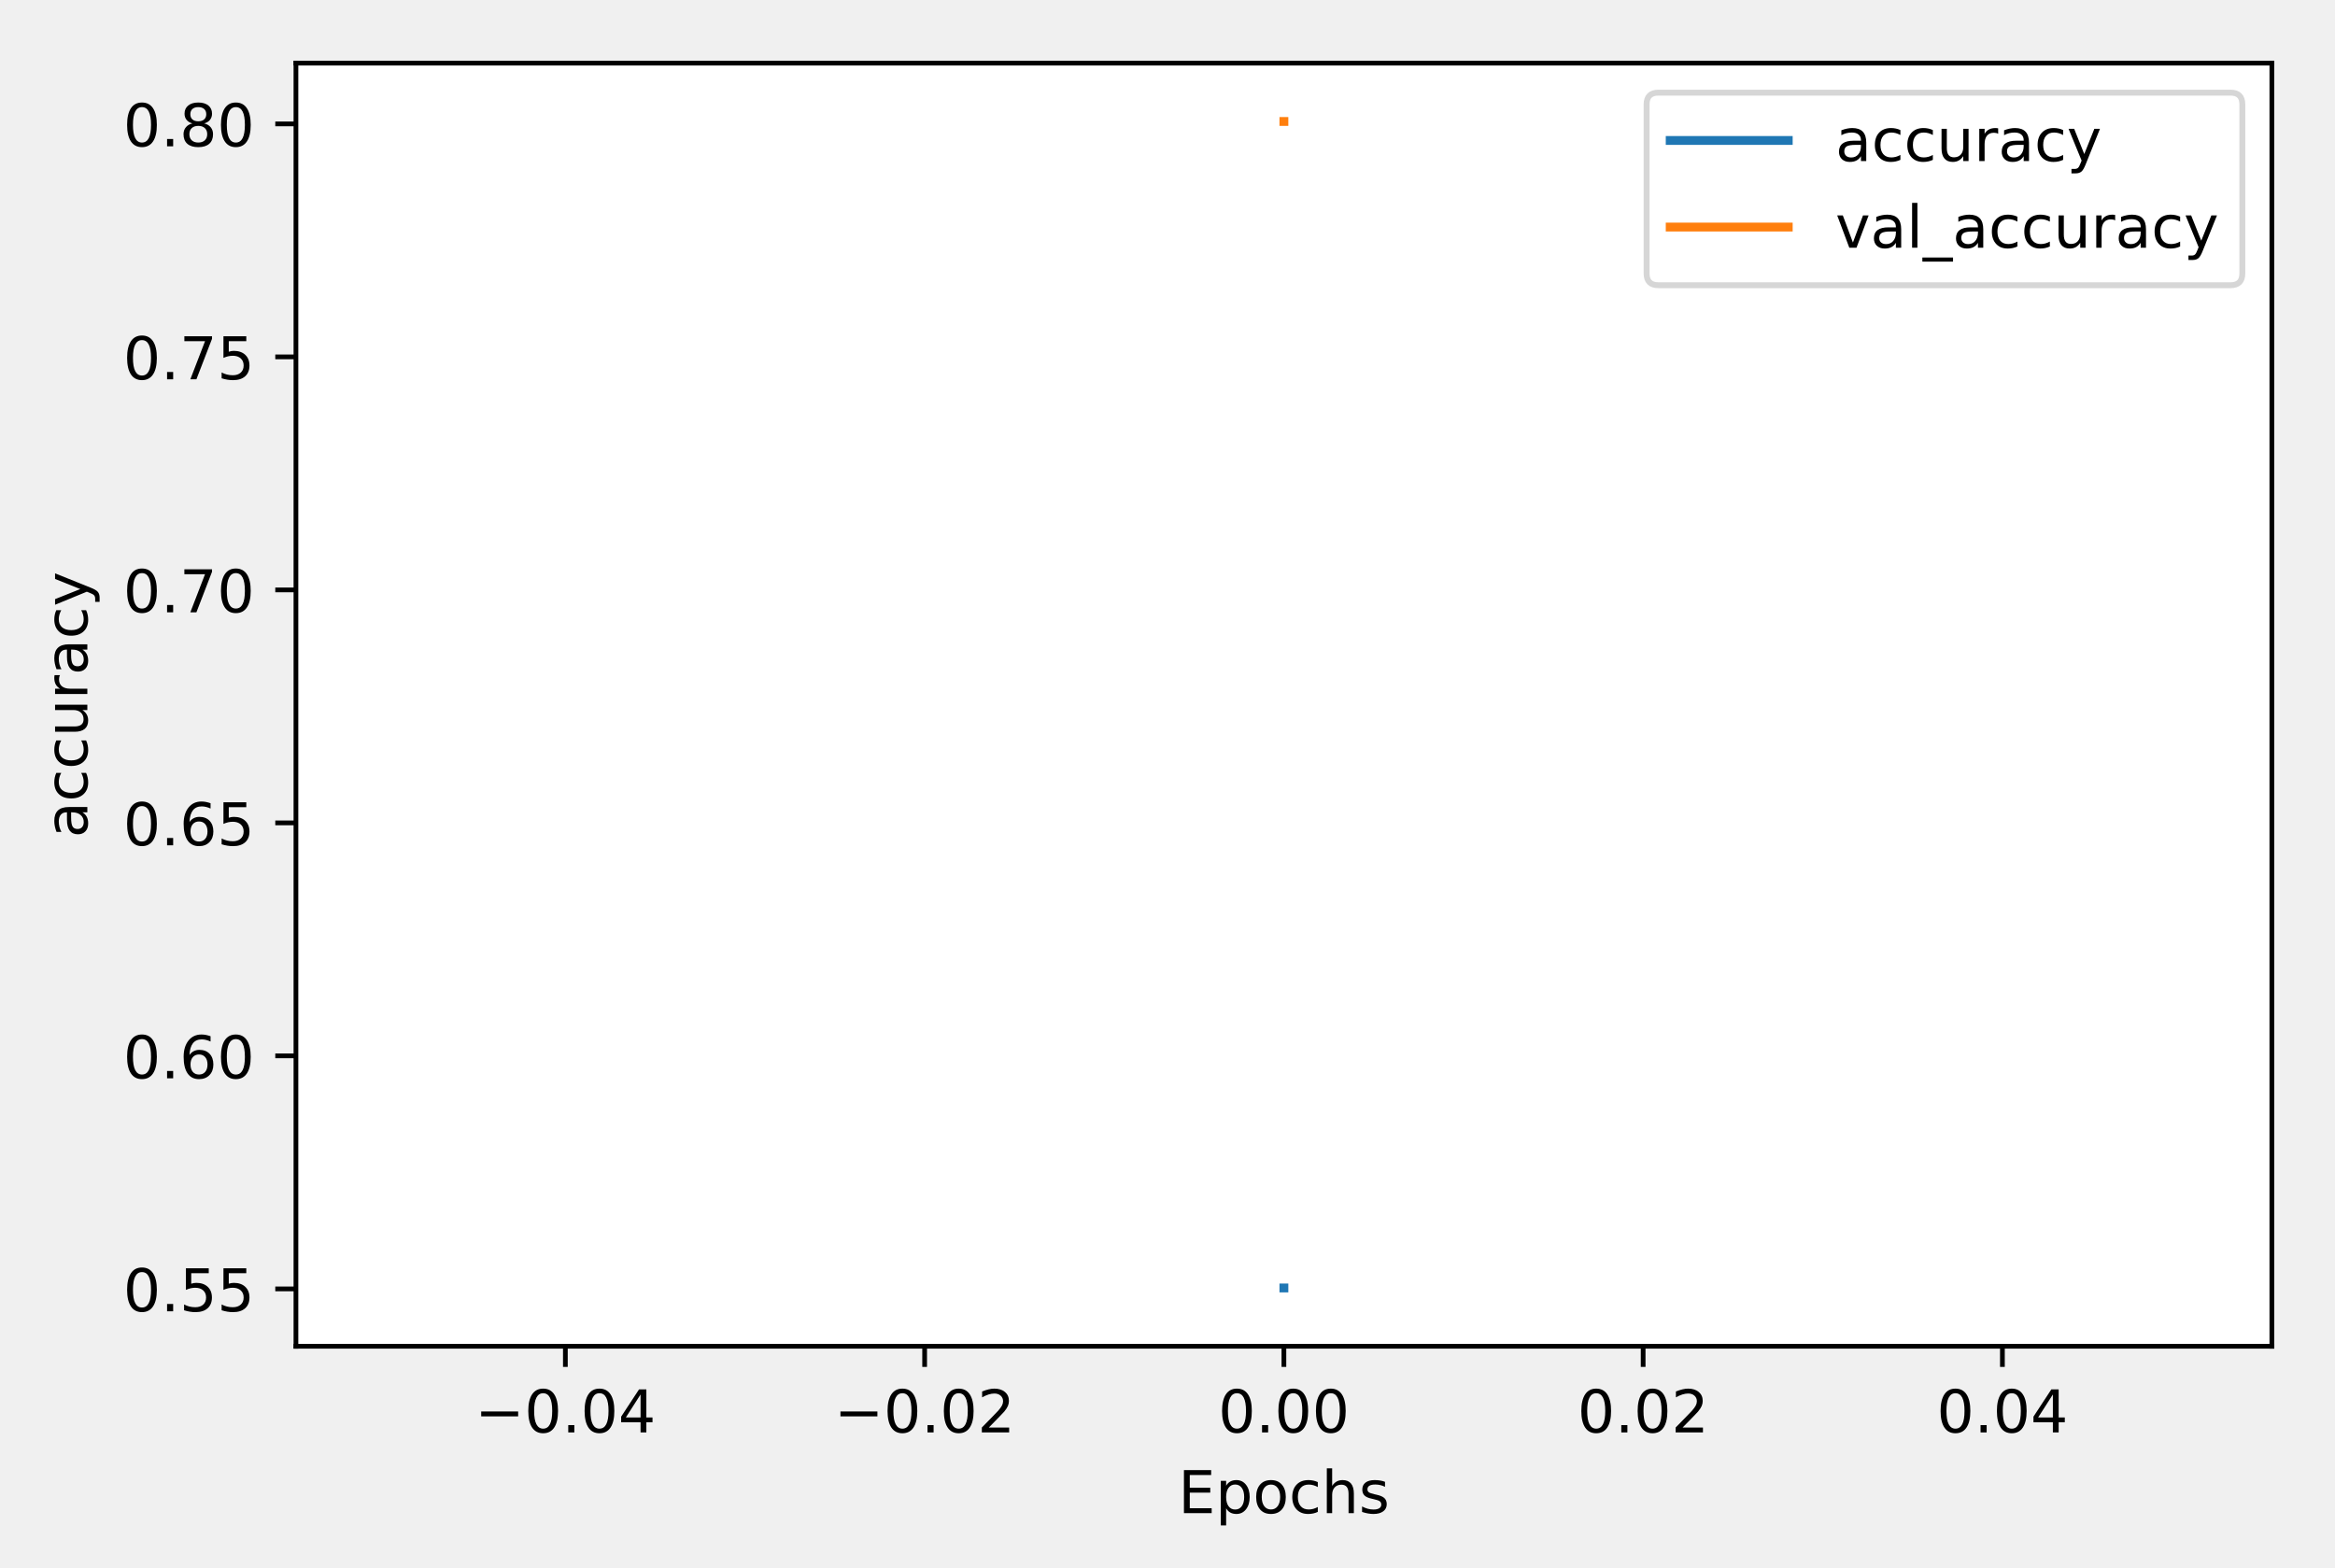
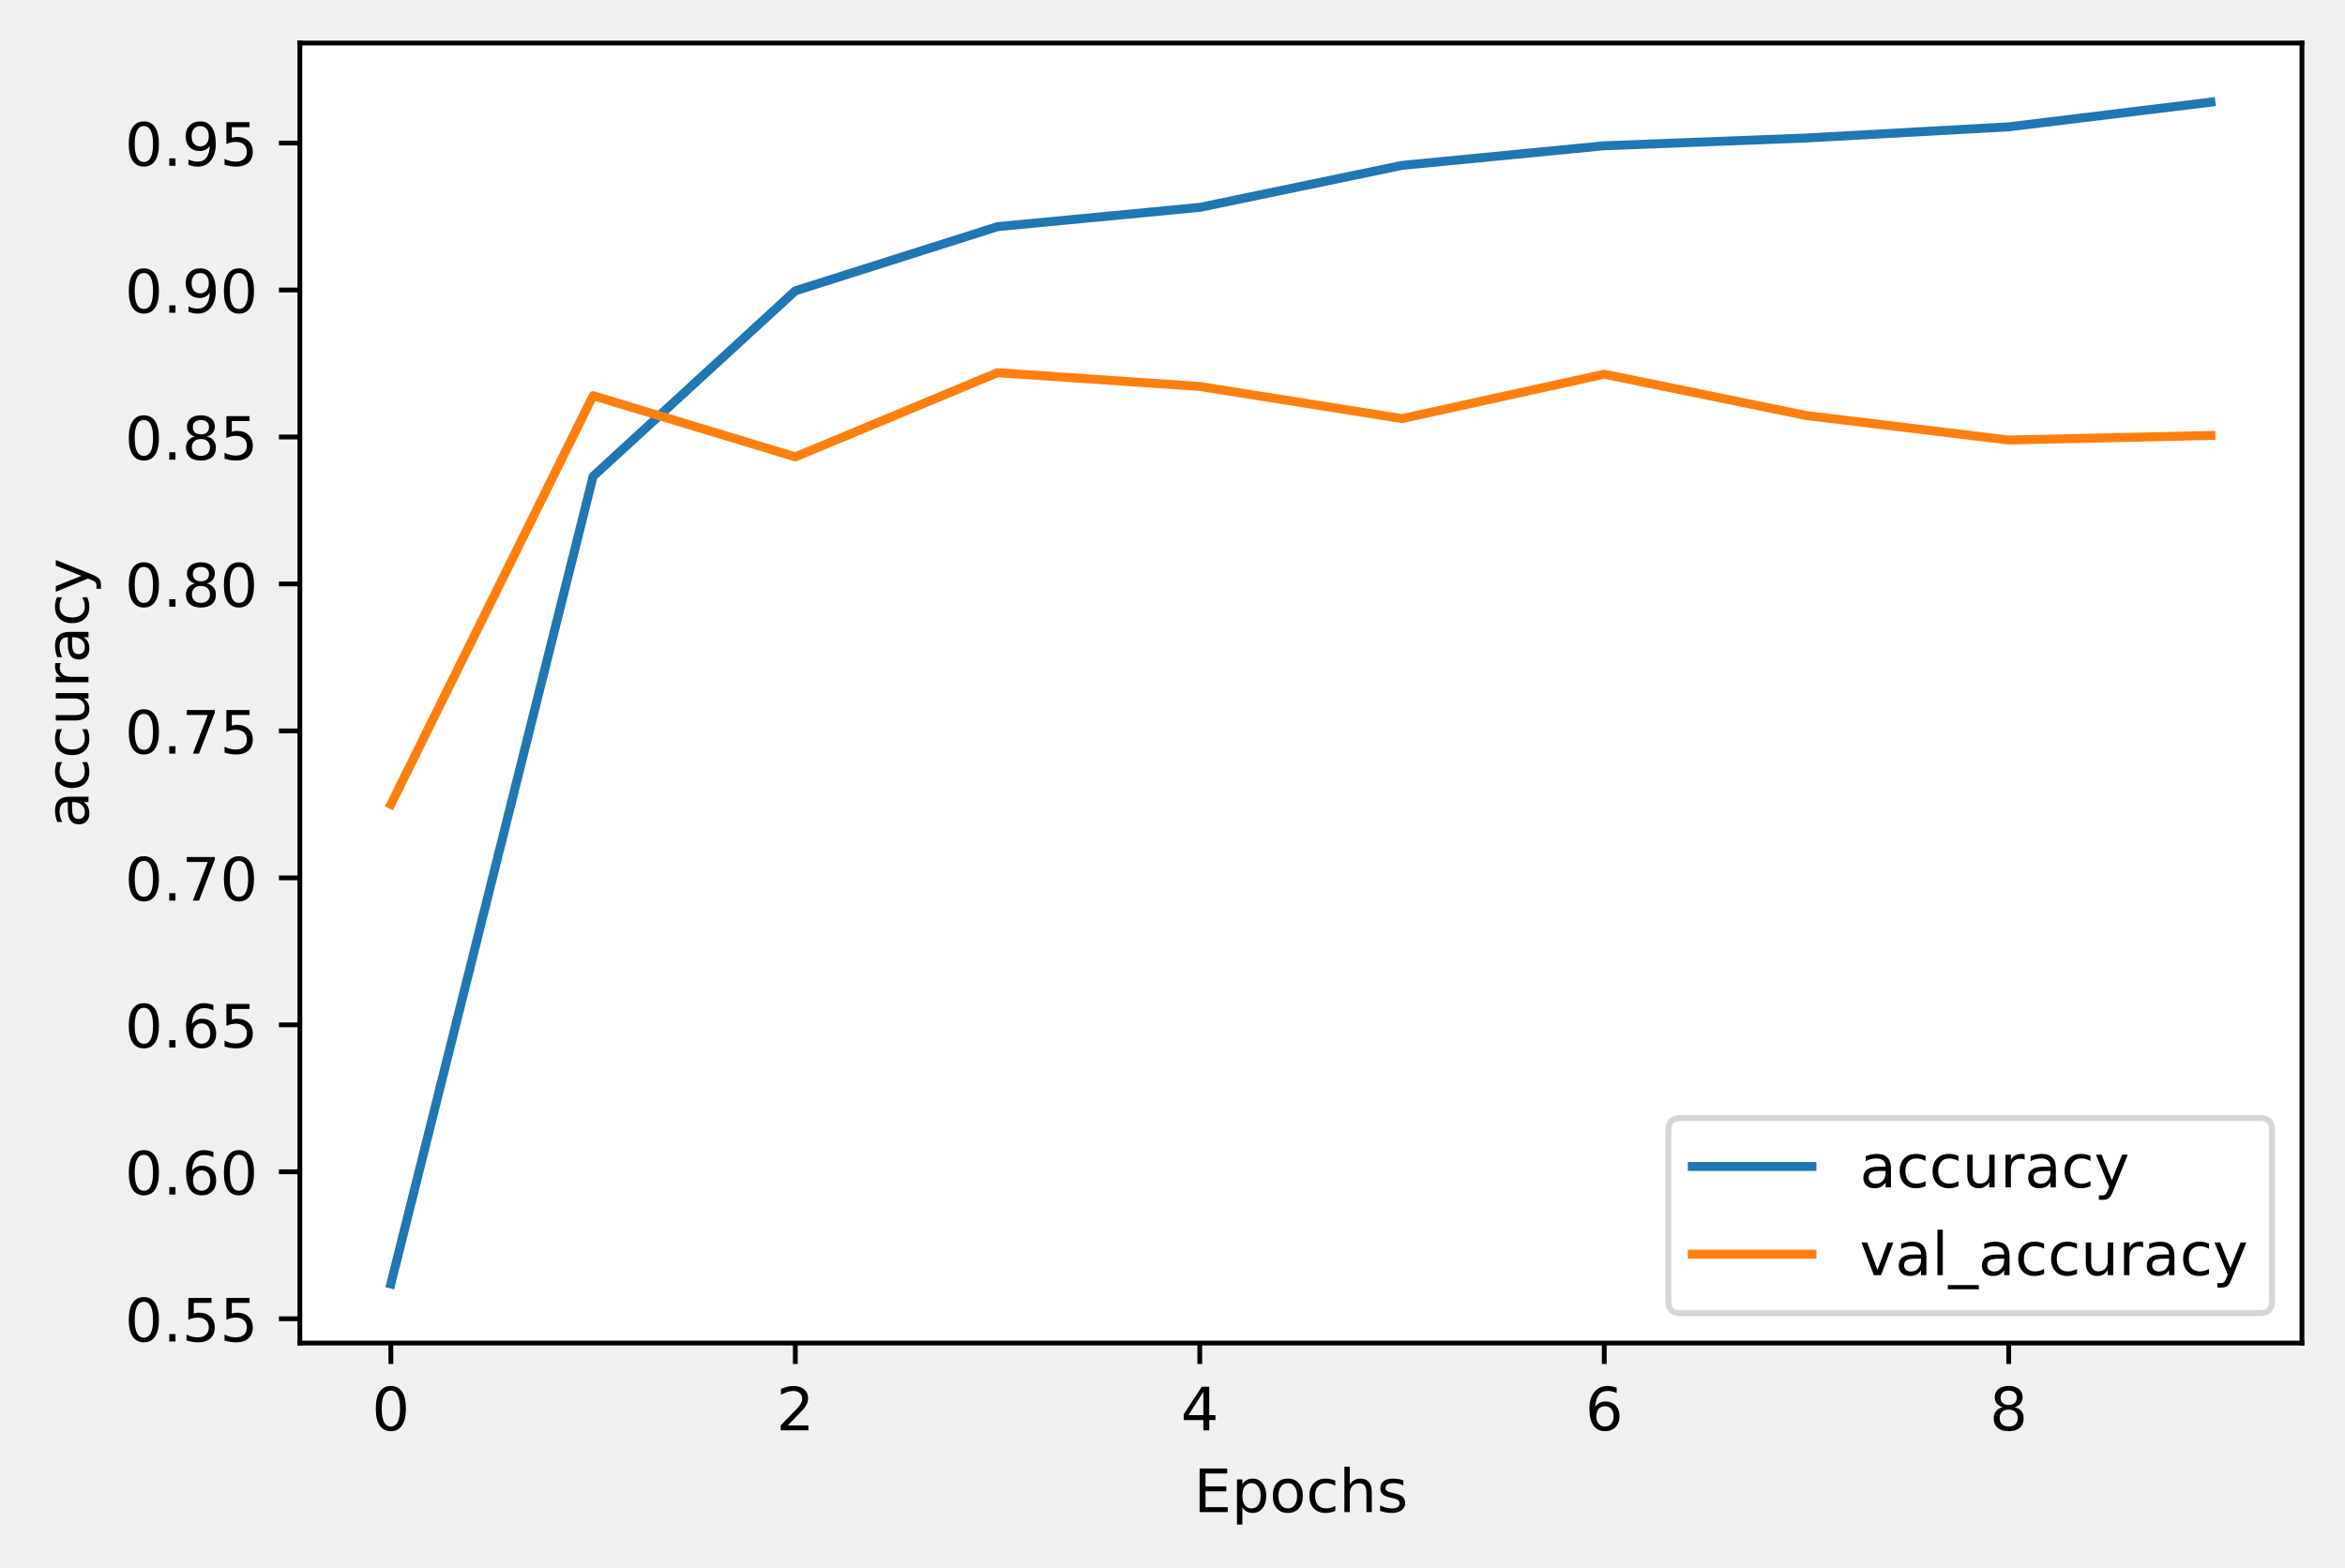
- <svg xmlns="http://www.w3.org/2000/svg" xmlns:xlink="http://www.w3.org/1999/xlink" height="265.696pt" version="1.1" viewBox="0 0 395.644 265.696" width="395.644pt">
+ <svg xmlns="http://www.w3.org/2000/svg" xmlns:xlink="http://www.w3.org/1999/xlink" height="262.196pt" version="1.1" viewBox="0 0 392.144 262.196" width="392.144pt">
  <defs>
-     <style type="text/css">
- *{stroke-linecap:butt;stroke-linejoin:round;}
-   </style>
+     <style type="text/css">*{stroke-linecap:butt;stroke-linejoin:round;}</style>
  </defs>
  <g id="figure_1">
    <g id="patch_1">
-       <path d="M 0 265.696  L 395.644 265.696  L 395.644 0  L 0 0  z " style="fill:none;" />
+       <path d="M 0 262.196  L 392.144 262.196  L 392.144 0  L 0 0  z " style="fill:none;" />
    </g>
    <g id="axes_1">
      <g id="patch_2">
-         <path d="M 50.144 228.14  L 384.944 228.14  L 384.944 10.7  L 50.144 10.7  z " style="fill:#ffffff;" />
+         <path d="M 50.144 224.64  L 384.944 224.64  L 384.944 7.2  L 50.144 7.2  z " style="fill:#ffffff;" />
      </g>
      <g id="matplotlib.axis_1">
        <g id="xtick_1">
          <g id="line2d_1">
            <defs>
-               <path d="M 0 0  L 0 3.5  " id="me61d71f4fa" style="stroke:#000000;stroke-width:0.8;" />
-             </defs>
-             <g>
-               <use style="stroke:#000000;stroke-width:0.8;" x="95.798" xlink:href="#me61d71f4fa" y="228.14" />
+               <path d="M 0 0  L 0 3.5  " id="m734ae17e17" style="stroke:#000000;stroke-width:0.8;" />
+             </defs>
+             <g>
+               <use style="stroke:#000000;stroke-width:0.8;" x="65.362" xlink:href="#m734ae17e17" y="224.64" />
            </g>
          </g>
          <g id="text_1">
-             <defs>
-               <path d="M 10.594 35.5  L 73.188 35.5  L 73.188 27.203  L 10.594 27.203  z " id="DejaVuSans-8722" />
-               <path d="M 31.781 66.406  Q 24.172 66.406 20.328 58.906  Q 16.5 51.422 16.5 36.375  Q 16.5 21.391 20.328 13.891  Q 24.172 6.391 31.781 6.391  Q 39.453 6.391 43.281 13.891  Q 47.125 21.391 47.125 36.375  Q 47.125 51.422 43.281 58.906  Q 39.453 66.406 31.781 66.406  z M 31.781 74.219  Q 44.047 74.219 50.516 64.516  Q 56.984 54.828 56.984 36.375  Q 56.984 17.969 50.516 8.266  Q 44.047 -1.422 31.781 -1.422  Q 19.531 -1.422 13.062 8.266  Q 6.594 17.969 6.594 36.375  Q 6.594 54.828 13.062 64.516  Q 19.531 74.219 31.781 74.219  z " id="DejaVuSans-48" />
-               <path d="M 10.688 12.406  L 21 12.406  L 21 0  L 10.688 0  z " id="DejaVuSans-46" />
-               <path d="M 37.797 64.312  L 12.891 25.391  L 37.797 25.391  z M 35.203 72.906  L 47.609 72.906  L 47.609 25.391  L 58.016 25.391  L 58.016 17.188  L 47.609 17.188  L 47.609 0  L 37.797 0  L 37.797 17.188  L 4.891 17.188  L 4.891 26.703  z " id="DejaVuSans-52" />
-             </defs>
-             <g transform="translate(80.47564 242.7384)scale(0.1 -0.1)">
-               <use xlink:href="#DejaVuSans-8722" />
-               <use x="83.789" xlink:href="#DejaVuSans-48" />
-               <use x="147.412" xlink:href="#DejaVuSans-46" />
-               <use x="179.199" xlink:href="#DejaVuSans-48" />
-               <use x="242.822" xlink:href="#DejaVuSans-52" />
+             <g transform="translate(62.18068 239.2384)scale(0.1 -0.1)">
+               <defs>
+                 <path d="M 31.781 66.406  Q 24.172 66.406 20.328 58.906  Q 16.5 51.422 16.5 36.375  Q 16.5 21.391 20.328 13.891  Q 24.172 6.391 31.781 6.391  Q 39.453 6.391 43.281 13.891  Q 47.125 21.391 47.125 36.375  Q 47.125 51.422 43.281 58.906  Q 39.453 66.406 31.781 66.406  z M 31.781 74.219  Q 44.047 74.219 50.516 64.516  Q 56.984 54.828 56.984 36.375  Q 56.984 17.969 50.516 8.266  Q 44.047 -1.422 31.781 -1.422  Q 19.531 -1.422 13.062 8.266  Q 6.594 17.969 6.594 36.375  Q 6.594 54.828 13.062 64.516  Q 19.531 74.219 31.781 74.219  z " id="DejaVuSans-48" />
+               </defs>
+               <use xlink:href="#DejaVuSans-48" />
            </g>
          </g>
        </g>
        <g id="xtick_2">
          <g id="line2d_2">
            <g>
-               <use style="stroke:#000000;stroke-width:0.8;" x="156.671" xlink:href="#me61d71f4fa" y="228.14" />
+               <use style="stroke:#000000;stroke-width:0.8;" x="132.998" xlink:href="#m734ae17e17" y="224.64" />
            </g>
          </g>
          <g id="text_2">
-             <defs>
-               <path d="M 19.188 8.297  L 53.609 8.297  L 53.609 0  L 7.328 0  L 7.328 8.297  Q 12.938 14.109 22.625 23.891  Q 32.328 33.688 34.812 36.531  Q 39.547 41.844 41.422 45.531  Q 43.312 49.219 43.312 52.781  Q 43.312 58.594 39.234 62.25  Q 35.156 65.922 28.609 65.922  Q 23.969 65.922 18.812 64.312  Q 13.672 62.703 7.812 59.422  L 7.812 69.391  Q 13.766 71.781 18.938 73  Q 24.125 74.219 28.422 74.219  Q 39.75 74.219 46.484 68.547  Q 53.219 62.891 53.219 53.422  Q 53.219 48.922 51.531 44.891  Q 49.859 40.875 45.406 35.406  Q 44.188 33.984 37.641 27.219  Q 31.109 20.453 19.188 8.297  z " id="DejaVuSans-50" />
-             </defs>
-             <g transform="translate(141.3484 242.7384)scale(0.1 -0.1)">
-               <use xlink:href="#DejaVuSans-8722" />
-               <use x="83.789" xlink:href="#DejaVuSans-48" />
-               <use x="147.412" xlink:href="#DejaVuSans-46" />
-               <use x="179.199" xlink:href="#DejaVuSans-48" />
-               <use x="242.822" xlink:href="#DejaVuSans-50" />
+             <g transform="translate(129.817 239.2384)scale(0.1 -0.1)">
+               <defs>
+                 <path d="M 19.188 8.297  L 53.609 8.297  L 53.609 0  L 7.328 0  L 7.328 8.297  Q 12.938 14.109 22.625 23.891  Q 32.328 33.688 34.812 36.531  Q 39.547 41.844 41.422 45.531  Q 43.312 49.219 43.312 52.781  Q 43.312 58.594 39.234 62.25  Q 35.156 65.922 28.609 65.922  Q 23.969 65.922 18.812 64.312  Q 13.672 62.703 7.812 59.422  L 7.812 69.391  Q 13.766 71.781 18.938 73  Q 24.125 74.219 28.422 74.219  Q 39.75 74.219 46.484 68.547  Q 53.219 62.891 53.219 53.422  Q 53.219 48.922 51.531 44.891  Q 49.859 40.875 45.406 35.406  Q 44.188 33.984 37.641 27.219  Q 31.109 20.453 19.188 8.297  z " id="DejaVuSans-50" />
+               </defs>
+               <use xlink:href="#DejaVuSans-50" />
            </g>
          </g>
        </g>
        <g id="xtick_3">
          <g id="line2d_3">
            <g>
-               <use style="stroke:#000000;stroke-width:0.8;" x="217.544" xlink:href="#me61d71f4fa" y="228.14" />
+               <use style="stroke:#000000;stroke-width:0.8;" x="200.635" xlink:href="#m734ae17e17" y="224.64" />
            </g>
          </g>
          <g id="text_3">
-             <g transform="translate(206.4109 242.7384)scale(0.1 -0.1)">
-               <use xlink:href="#DejaVuSans-48" />
-               <use x="63.623" xlink:href="#DejaVuSans-46" />
-               <use x="95.41" xlink:href="#DejaVuSans-48" />
-               <use x="159.033" xlink:href="#DejaVuSans-48" />
+             <g transform="translate(197.4534 239.2384)scale(0.1 -0.1)">
+               <defs>
+                 <path d="M 37.797 64.312  L 12.891 25.391  L 37.797 25.391  z M 35.203 72.906  L 47.609 72.906  L 47.609 25.391  L 58.016 25.391  L 58.016 17.188  L 47.609 17.188  L 47.609 0  L 37.797 0  L 37.797 17.188  L 4.891 17.188  L 4.891 26.703  z " id="DejaVuSans-52" />
+               </defs>
+               <use xlink:href="#DejaVuSans-52" />
            </g>
          </g>
        </g>
        <g id="xtick_4">
          <g id="line2d_4">
            <g>
-               <use style="stroke:#000000;stroke-width:0.8;" x="278.416" xlink:href="#me61d71f4fa" y="228.14" />
+               <use style="stroke:#000000;stroke-width:0.8;" x="268.271" xlink:href="#m734ae17e17" y="224.64" />
            </g>
          </g>
          <g id="text_4">
-             <g transform="translate(267.2837 242.7384)scale(0.1 -0.1)">
-               <use xlink:href="#DejaVuSans-48" />
-               <use x="63.623" xlink:href="#DejaVuSans-46" />
-               <use x="95.41" xlink:href="#DejaVuSans-48" />
-               <use x="159.033" xlink:href="#DejaVuSans-50" />
+             <g transform="translate(265.0898 239.2384)scale(0.1 -0.1)">
+               <defs>
+                 <path d="M 33.016 40.375  Q 26.375 40.375 22.484 35.828  Q 18.609 31.297 18.609 23.391  Q 18.609 15.531 22.484 10.953  Q 26.375 6.391 33.016 6.391  Q 39.656 6.391 43.531 10.953  Q 47.406 15.531 47.406 23.391  Q 47.406 31.297 43.531 35.828  Q 39.656 40.375 33.016 40.375  z M 52.594 71.297  L 52.594 62.312  Q 48.875 64.062 45.094 64.984  Q 41.312 65.922 37.594 65.922  Q 27.828 65.922 22.672 59.328  Q 17.531 52.734 16.797 39.406  Q 19.672 43.656 24.016 45.922  Q 28.375 48.188 33.594 48.188  Q 44.578 48.188 50.953 41.516  Q 57.328 34.859 57.328 23.391  Q 57.328 12.156 50.688 5.359  Q 44.047 -1.422 33.016 -1.422  Q 20.359 -1.422 13.672 8.266  Q 6.984 17.969 6.984 36.375  Q 6.984 53.656 15.188 63.938  Q 23.391 74.219 37.203 74.219  Q 40.922 74.219 44.703 73.484  Q 48.484 72.75 52.594 71.297  z " id="DejaVuSans-54" />
+               </defs>
+               <use xlink:href="#DejaVuSans-54" />
            </g>
          </g>
        </g>
        <g id="xtick_5">
          <g id="line2d_5">
            <g>
-               <use style="stroke:#000000;stroke-width:0.8;" x="339.289" xlink:href="#me61d71f4fa" y="228.14" />
+               <use style="stroke:#000000;stroke-width:0.8;" x="335.907" xlink:href="#m734ae17e17" y="224.64" />
            </g>
          </g>
          <g id="text_5">
-             <g transform="translate(328.1564 242.7384)scale(0.1 -0.1)">
-               <use xlink:href="#DejaVuSans-48" />
-               <use x="63.623" xlink:href="#DejaVuSans-46" />
-               <use x="95.41" xlink:href="#DejaVuSans-48" />
-               <use x="159.033" xlink:href="#DejaVuSans-52" />
+             <g transform="translate(332.7261 239.2384)scale(0.1 -0.1)">
+               <defs>
+                 <path d="M 31.781 34.625  Q 24.75 34.625 20.719 30.859  Q 16.703 27.094 16.703 20.516  Q 16.703 13.922 20.719 10.156  Q 24.75 6.391 31.781 6.391  Q 38.812 6.391 42.859 10.172  Q 46.922 13.969 46.922 20.516  Q 46.922 27.094 42.891 30.859  Q 38.875 34.625 31.781 34.625  z M 21.922 38.812  Q 15.578 40.375 12.031 44.719  Q 8.5 49.078 8.5 55.328  Q 8.5 64.062 14.719 69.141  Q 20.953 74.219 31.781 74.219  Q 42.672 74.219 48.875 69.141  Q 55.078 64.062 55.078 55.328  Q 55.078 49.078 51.531 44.719  Q 48 40.375 41.703 38.812  Q 48.828 37.156 52.797 32.312  Q 56.781 27.484 56.781 20.516  Q 56.781 9.906 50.312 4.234  Q 43.844 -1.422 31.781 -1.422  Q 19.734 -1.422 13.25 4.234  Q 6.781 9.906 6.781 20.516  Q 6.781 27.484 10.781 32.312  Q 14.797 37.156 21.922 38.812  z M 18.312 54.391  Q 18.312 48.734 21.844 45.562  Q 25.391 42.391 31.781 42.391  Q 38.141 42.391 41.719 45.562  Q 45.312 48.734 45.312 54.391  Q 45.312 60.062 41.719 63.234  Q 38.141 66.406 31.781 66.406  Q 25.391 66.406 21.844 63.234  Q 18.312 60.062 18.312 54.391  z " id="DejaVuSans-56" />
+               </defs>
+               <use xlink:href="#DejaVuSans-56" />
            </g>
          </g>
        </g>
        <g id="text_6">
-           <defs>
-             <path d="M 9.812 72.906  L 55.906 72.906  L 55.906 64.594  L 19.672 64.594  L 19.672 43.016  L 54.391 43.016  L 54.391 34.719  L 19.672 34.719  L 19.672 8.297  L 56.781 8.297  L 56.781 0  L 9.812 0  z " id="DejaVuSans-69" />
-             <path d="M 18.109 8.203  L 18.109 -20.797  L 9.078 -20.797  L 9.078 54.688  L 18.109 54.688  L 18.109 46.391  Q 20.953 51.266 25.266 53.625  Q 29.594 56 35.594 56  Q 45.562 56 51.781 48.094  Q 58.016 40.188 58.016 27.297  Q 58.016 14.406 51.781 6.484  Q 45.562 -1.422 35.594 -1.422  Q 29.594 -1.422 25.266 0.953  Q 20.953 3.328 18.109 8.203  z M 48.688 27.297  Q 48.688 37.203 44.609 42.844  Q 40.531 48.484 33.406 48.484  Q 26.266 48.484 22.188 42.844  Q 18.109 37.203 18.109 27.297  Q 18.109 17.391 22.188 11.75  Q 26.266 6.109 33.406 6.109  Q 40.531 6.109 44.609 11.75  Q 48.688 17.391 48.688 27.297  z " id="DejaVuSans-112" />
-             <path d="M 30.609 48.391  Q 23.391 48.391 19.188 42.75  Q 14.984 37.109 14.984 27.297  Q 14.984 17.484 19.156 11.844  Q 23.344 6.203 30.609 6.203  Q 37.797 6.203 41.984 11.859  Q 46.188 17.531 46.188 27.297  Q 46.188 37.016 41.984 42.703  Q 37.797 48.391 30.609 48.391  z M 30.609 56  Q 42.328 56 49.016 48.375  Q 55.719 40.766 55.719 27.297  Q 55.719 13.875 49.016 6.219  Q 42.328 -1.422 30.609 -1.422  Q 18.844 -1.422 12.172 6.219  Q 5.516 13.875 5.516 27.297  Q 5.516 40.766 12.172 48.375  Q 18.844 56 30.609 56  z " id="DejaVuSans-111" />
-             <path d="M 48.781 52.594  L 48.781 44.188  Q 44.969 46.297 41.141 47.344  Q 37.312 48.391 33.406 48.391  Q 24.656 48.391 19.812 42.844  Q 14.984 37.312 14.984 27.297  Q 14.984 17.281 19.812 11.734  Q 24.656 6.203 33.406 6.203  Q 37.312 6.203 41.141 7.25  Q 44.969 8.297 48.781 10.406  L 48.781 2.094  Q 45.016 0.344 40.984 -0.531  Q 36.969 -1.422 32.422 -1.422  Q 20.062 -1.422 12.781 6.344  Q 5.516 14.109 5.516 27.297  Q 5.516 40.672 12.859 48.328  Q 20.219 56 33.016 56  Q 37.156 56 41.109 55.141  Q 45.062 54.297 48.781 52.594  z " id="DejaVuSans-99" />
-             <path d="M 54.891 33.016  L 54.891 0  L 45.906 0  L 45.906 32.719  Q 45.906 40.484 42.875 44.328  Q 39.844 48.188 33.797 48.188  Q 26.516 48.188 22.312 43.547  Q 18.109 38.922 18.109 30.906  L 18.109 0  L 9.078 0  L 9.078 75.984  L 18.109 75.984  L 18.109 46.188  Q 21.344 51.125 25.703 53.562  Q 30.078 56 35.797 56  Q 45.219 56 50.047 50.172  Q 54.891 44.344 54.891 33.016  z " id="DejaVuSans-104" />
-             <path d="M 44.281 53.078  L 44.281 44.578  Q 40.484 46.531 36.375 47.5  Q 32.281 48.484 27.875 48.484  Q 21.188 48.484 17.844 46.438  Q 14.5 44.391 14.5 40.281  Q 14.5 37.156 16.891 35.375  Q 19.281 33.594 26.516 31.984  L 29.594 31.297  Q 39.156 29.25 43.188 25.516  Q 47.219 21.781 47.219 15.094  Q 47.219 7.469 41.188 3.016  Q 35.156 -1.422 24.609 -1.422  Q 20.219 -1.422 15.453 -0.562  Q 10.688 0.297 5.422 2  L 5.422 11.281  Q 10.406 8.688 15.234 7.391  Q 20.062 6.109 24.812 6.109  Q 31.156 6.109 34.562 8.281  Q 37.984 10.453 37.984 14.406  Q 37.984 18.062 35.516 20.016  Q 33.062 21.969 24.703 23.781  L 21.578 24.516  Q 13.234 26.266 9.516 29.906  Q 5.812 33.547 5.812 39.891  Q 5.812 47.609 11.281 51.797  Q 16.75 56 26.812 56  Q 31.781 56 36.172 55.266  Q 40.578 54.547 44.281 53.078  z " id="DejaVuSans-115" />
-           </defs>
-           <g transform="translate(199.6281 256.4166)scale(0.1 -0.1)">
+           <g transform="translate(199.6281 252.9166)scale(0.1 -0.1)">
+             <defs>
+               <path d="M 9.812 72.906  L 55.906 72.906  L 55.906 64.594  L 19.672 64.594  L 19.672 43.016  L 54.391 43.016  L 54.391 34.719  L 19.672 34.719  L 19.672 8.297  L 56.781 8.297  L 56.781 0  L 9.812 0  z " id="DejaVuSans-69" />
+               <path d="M 18.109 8.203  L 18.109 -20.797  L 9.078 -20.797  L 9.078 54.688  L 18.109 54.688  L 18.109 46.391  Q 20.953 51.266 25.266 53.625  Q 29.594 56 35.594 56  Q 45.562 56 51.781 48.094  Q 58.016 40.188 58.016 27.297  Q 58.016 14.406 51.781 6.484  Q 45.562 -1.422 35.594 -1.422  Q 29.594 -1.422 25.266 0.953  Q 20.953 3.328 18.109 8.203  z M 48.688 27.297  Q 48.688 37.203 44.609 42.844  Q 40.531 48.484 33.406 48.484  Q 26.266 48.484 22.188 42.844  Q 18.109 37.203 18.109 27.297  Q 18.109 17.391 22.188 11.75  Q 26.266 6.109 33.406 6.109  Q 40.531 6.109 44.609 11.75  Q 48.688 17.391 48.688 27.297  z " id="DejaVuSans-112" />
+               <path d="M 30.609 48.391  Q 23.391 48.391 19.188 42.75  Q 14.984 37.109 14.984 27.297  Q 14.984 17.484 19.156 11.844  Q 23.344 6.203 30.609 6.203  Q 37.797 6.203 41.984 11.859  Q 46.188 17.531 46.188 27.297  Q 46.188 37.016 41.984 42.703  Q 37.797 48.391 30.609 48.391  z M 30.609 56  Q 42.328 56 49.016 48.375  Q 55.719 40.766 55.719 27.297  Q 55.719 13.875 49.016 6.219  Q 42.328 -1.422 30.609 -1.422  Q 18.844 -1.422 12.172 6.219  Q 5.516 13.875 5.516 27.297  Q 5.516 40.766 12.172 48.375  Q 18.844 56 30.609 56  z " id="DejaVuSans-111" />
+               <path d="M 48.781 52.594  L 48.781 44.188  Q 44.969 46.297 41.141 47.344  Q 37.312 48.391 33.406 48.391  Q 24.656 48.391 19.812 42.844  Q 14.984 37.312 14.984 27.297  Q 14.984 17.281 19.812 11.734  Q 24.656 6.203 33.406 6.203  Q 37.312 6.203 41.141 7.25  Q 44.969 8.297 48.781 10.406  L 48.781 2.094  Q 45.016 0.344 40.984 -0.531  Q 36.969 -1.422 32.422 -1.422  Q 20.062 -1.422 12.781 6.344  Q 5.516 14.109 5.516 27.297  Q 5.516 40.672 12.859 48.328  Q 20.219 56 33.016 56  Q 37.156 56 41.109 55.141  Q 45.062 54.297 48.781 52.594  z " id="DejaVuSans-99" />
+               <path d="M 54.891 33.016  L 54.891 0  L 45.906 0  L 45.906 32.719  Q 45.906 40.484 42.875 44.328  Q 39.844 48.188 33.797 48.188  Q 26.516 48.188 22.312 43.547  Q 18.109 38.922 18.109 30.906  L 18.109 0  L 9.078 0  L 9.078 75.984  L 18.109 75.984  L 18.109 46.188  Q 21.344 51.125 25.703 53.562  Q 30.078 56 35.797 56  Q 45.219 56 50.047 50.172  Q 54.891 44.344 54.891 33.016  z " id="DejaVuSans-104" />
+               <path d="M 44.281 53.078  L 44.281 44.578  Q 40.484 46.531 36.375 47.5  Q 32.281 48.484 27.875 48.484  Q 21.188 48.484 17.844 46.438  Q 14.5 44.391 14.5 40.281  Q 14.5 37.156 16.891 35.375  Q 19.281 33.594 26.516 31.984  L 29.594 31.297  Q 39.156 29.25 43.188 25.516  Q 47.219 21.781 47.219 15.094  Q 47.219 7.469 41.188 3.016  Q 35.156 -1.422 24.609 -1.422  Q 20.219 -1.422 15.453 -0.562  Q 10.688 0.297 5.422 2  L 5.422 11.281  Q 10.406 8.688 15.234 7.391  Q 20.062 6.109 24.812 6.109  Q 31.156 6.109 34.562 8.281  Q 37.984 10.453 37.984 14.406  Q 37.984 18.062 35.516 20.016  Q 33.062 21.969 24.703 23.781  L 21.578 24.516  Q 13.234 26.266 9.516 29.906  Q 5.812 33.547 5.812 39.891  Q 5.812 47.609 11.281 51.797  Q 16.75 56 26.812 56  Q 31.781 56 36.172 55.266  Q 40.578 54.547 44.281 53.078  z " id="DejaVuSans-115" />
+             </defs>
            <use xlink:href="#DejaVuSans-69" />
            <use x="63.184" xlink:href="#DejaVuSans-112" />
            <use x="126.66" xlink:href="#DejaVuSans-111" />
            <use x="187.842" xlink:href="#DejaVuSans-99" />
            <use x="242.822" xlink:href="#DejaVuSans-104" />
            <use x="306.201" xlink:href="#DejaVuSans-115" />
          </g>
        </g>
      </g>
      <g id="matplotlib.axis_2">
        <g id="ytick_1">
          <g id="line2d_6">
            <defs>
-               <path d="M 0 0  L -3.5 0  " id="m70cdc3ce8a" style="stroke:#000000;stroke-width:0.8;" />
-             </defs>
-             <g>
-               <use style="stroke:#000000;stroke-width:0.8;" x="50.144" xlink:href="#m70cdc3ce8a" y="218.414" />
+               <path d="M 0 0  L -3.5 0  " id="mc60c840256" style="stroke:#000000;stroke-width:0.8;" />
+             </defs>
+             <g>
+               <use style="stroke:#000000;stroke-width:0.8;" x="50.144" xlink:href="#mc60c840256" y="220.577" />
            </g>
          </g>
          <g id="text_7">
-             <defs>
-               <path d="M 10.797 72.906  L 49.516 72.906  L 49.516 64.594  L 19.828 64.594  L 19.828 46.734  Q 21.969 47.469 24.109 47.828  Q 26.266 48.188 28.422 48.188  Q 40.625 48.188 47.75 41.5  Q 54.891 34.812 54.891 23.391  Q 54.891 11.625 47.562 5.094  Q 40.234 -1.422 26.906 -1.422  Q 22.312 -1.422 17.547 -0.641  Q 12.797 0.141 7.719 1.703  L 7.719 11.625  Q 12.109 9.234 16.797 8.062  Q 21.484 6.891 26.703 6.891  Q 35.156 6.891 40.078 11.328  Q 45.016 15.766 45.016 23.391  Q 45.016 31 40.078 35.438  Q 35.156 39.891 26.703 39.891  Q 22.75 39.891 18.812 39.016  Q 14.891 38.141 10.797 36.281  z " id="DejaVuSans-53" />
-             </defs>
-             <g transform="translate(20.87813 222.2135)scale(0.1 -0.1)">
+             <g transform="translate(20.87813 224.3764)scale(0.1 -0.1)">
+               <defs>
+                 <path d="M 10.688 12.406  L 21 12.406  L 21 0  L 10.688 0  z " id="DejaVuSans-46" />
+                 <path d="M 10.797 72.906  L 49.516 72.906  L 49.516 64.594  L 19.828 64.594  L 19.828 46.734  Q 21.969 47.469 24.109 47.828  Q 26.266 48.188 28.422 48.188  Q 40.625 48.188 47.75 41.5  Q 54.891 34.812 54.891 23.391  Q 54.891 11.625 47.562 5.094  Q 40.234 -1.422 26.906 -1.422  Q 22.312 -1.422 17.547 -0.641  Q 12.797 0.141 7.719 1.703  L 7.719 11.625  Q 12.109 9.234 16.797 8.062  Q 21.484 6.891 26.703 6.891  Q 35.156 6.891 40.078 11.328  Q 45.016 15.766 45.016 23.391  Q 45.016 31 40.078 35.438  Q 35.156 39.891 26.703 39.891  Q 22.75 39.891 18.812 39.016  Q 14.891 38.141 10.797 36.281  z " id="DejaVuSans-53" />
+               </defs>
              <use xlink:href="#DejaVuSans-48" />
              <use x="63.623" xlink:href="#DejaVuSans-46" />
              <use x="95.41" xlink:href="#DejaVuSans-53" />
              <use x="159.033" xlink:href="#DejaVuSans-53" />
            </g>
          </g>
        </g>
        <g id="ytick_2">
          <g id="line2d_7">
            <g>
-               <use style="stroke:#000000;stroke-width:0.8;" x="50.144" xlink:href="#m70cdc3ce8a" y="178.93" />
+               <use style="stroke:#000000;stroke-width:0.8;" x="50.144" xlink:href="#mc60c840256" y="195.996" />
            </g>
          </g>
          <g id="text_8">
-             <defs>
-               <path d="M 33.016 40.375  Q 26.375 40.375 22.484 35.828  Q 18.609 31.297 18.609 23.391  Q 18.609 15.531 22.484 10.953  Q 26.375 6.391 33.016 6.391  Q 39.656 6.391 43.531 10.953  Q 47.406 15.531 47.406 23.391  Q 47.406 31.297 43.531 35.828  Q 39.656 40.375 33.016 40.375  z M 52.594 71.297  L 52.594 62.312  Q 48.875 64.062 45.094 64.984  Q 41.312 65.922 37.594 65.922  Q 27.828 65.922 22.672 59.328  Q 17.531 52.734 16.797 39.406  Q 19.672 43.656 24.016 45.922  Q 28.375 48.188 33.594 48.188  Q 44.578 48.188 50.953 41.516  Q 57.328 34.859 57.328 23.391  Q 57.328 12.156 50.688 5.359  Q 44.047 -1.422 33.016 -1.422  Q 20.359 -1.422 13.672 8.266  Q 6.984 17.969 6.984 36.375  Q 6.984 53.656 15.188 63.938  Q 23.391 74.219 37.203 74.219  Q 40.922 74.219 44.703 73.484  Q 48.484 72.75 52.594 71.297  z " id="DejaVuSans-54" />
-             </defs>
-             <g transform="translate(20.87813 182.7296)scale(0.1 -0.1)">
+             <g transform="translate(20.87813 199.7952)scale(0.1 -0.1)">
              <use xlink:href="#DejaVuSans-48" />
              <use x="63.623" xlink:href="#DejaVuSans-46" />
              <use x="95.41" xlink:href="#DejaVuSans-54" />
              <use x="159.033" xlink:href="#DejaVuSans-48" />
            </g>
          </g>
        </g>
        <g id="ytick_3">
          <g id="line2d_8">
            <g>
-               <use style="stroke:#000000;stroke-width:0.8;" x="50.144" xlink:href="#m70cdc3ce8a" y="139.447" />
+               <use style="stroke:#000000;stroke-width:0.8;" x="50.144" xlink:href="#mc60c840256" y="171.415" />
            </g>
          </g>
          <g id="text_9">
-             <g transform="translate(20.87813 143.2458)scale(0.1 -0.1)">
+             <g transform="translate(20.87813 175.2139)scale(0.1 -0.1)">
              <use xlink:href="#DejaVuSans-48" />
              <use x="63.623" xlink:href="#DejaVuSans-46" />
              <use x="95.41" xlink:href="#DejaVuSans-54" />
              <use x="159.033" xlink:href="#DejaVuSans-53" />
            </g>
          </g>
        </g>
        <g id="ytick_4">
          <g id="line2d_9">
            <g>
-               <use style="stroke:#000000;stroke-width:0.8;" x="50.144" xlink:href="#m70cdc3ce8a" y="99.963" />
+               <use style="stroke:#000000;stroke-width:0.8;" x="50.144" xlink:href="#mc60c840256" y="146.833" />
            </g>
          </g>
          <g id="text_10">
-             <defs>
-               <path d="M 8.203 72.906  L 55.078 72.906  L 55.078 68.703  L 28.609 0  L 18.312 0  L 43.219 64.594  L 8.203 64.594  z " id="DejaVuSans-55" />
-             </defs>
-             <g transform="translate(20.87813 103.7619)scale(0.1 -0.1)">
+             <g transform="translate(20.87813 150.6326)scale(0.1 -0.1)">
+               <defs>
+                 <path d="M 8.203 72.906  L 55.078 72.906  L 55.078 68.703  L 28.609 0  L 18.312 0  L 43.219 64.594  L 8.203 64.594  z " id="DejaVuSans-55" />
+               </defs>
              <use xlink:href="#DejaVuSans-48" />
              <use x="63.623" xlink:href="#DejaVuSans-46" />
              <use x="95.41" xlink:href="#DejaVuSans-55" />
              <use x="159.033" xlink:href="#DejaVuSans-48" />
            </g>
          </g>
        </g>
        <g id="ytick_5">
          <g id="line2d_10">
            <g>
-               <use style="stroke:#000000;stroke-width:0.8;" x="50.144" xlink:href="#m70cdc3ce8a" y="60.479" />
+               <use style="stroke:#000000;stroke-width:0.8;" x="50.144" xlink:href="#mc60c840256" y="122.252" />
            </g>
          </g>
          <g id="text_11">
-             <g transform="translate(20.87813 64.27802)scale(0.1 -0.1)">
+             <g transform="translate(20.87813 126.0514)scale(0.1 -0.1)">
              <use xlink:href="#DejaVuSans-48" />
              <use x="63.623" xlink:href="#DejaVuSans-46" />
              <use x="95.41" xlink:href="#DejaVuSans-55" />
              <use x="159.033" xlink:href="#DejaVuSans-53" />
            </g>
          </g>
        </g>
        <g id="ytick_6">
          <g id="line2d_11">
            <g>
-               <use style="stroke:#000000;stroke-width:0.8;" x="50.144" xlink:href="#m70cdc3ce8a" y="20.995" />
+               <use style="stroke:#000000;stroke-width:0.8;" x="50.144" xlink:href="#mc60c840256" y="97.671" />
            </g>
          </g>
          <g id="text_12">
-             <defs>
-               <path d="M 31.781 34.625  Q 24.75 34.625 20.719 30.859  Q 16.703 27.094 16.703 20.516  Q 16.703 13.922 20.719 10.156  Q 24.75 6.391 31.781 6.391  Q 38.812 6.391 42.859 10.172  Q 46.922 13.969 46.922 20.516  Q 46.922 27.094 42.891 30.859  Q 38.875 34.625 31.781 34.625  z M 21.922 38.812  Q 15.578 40.375 12.031 44.719  Q 8.5 49.078 8.5 55.328  Q 8.5 64.062 14.719 69.141  Q 20.953 74.219 31.781 74.219  Q 42.672 74.219 48.875 69.141  Q 55.078 64.062 55.078 55.328  Q 55.078 49.078 51.531 44.719  Q 48 40.375 41.703 38.812  Q 48.828 37.156 52.797 32.312  Q 56.781 27.484 56.781 20.516  Q 56.781 9.906 50.312 4.234  Q 43.844 -1.422 31.781 -1.422  Q 19.734 -1.422 13.25 4.234  Q 6.781 9.906 6.781 20.516  Q 6.781 27.484 10.781 32.312  Q 14.797 37.156 21.922 38.812  z M 18.312 54.391  Q 18.312 48.734 21.844 45.562  Q 25.391 42.391 31.781 42.391  Q 38.141 42.391 41.719 45.562  Q 45.312 48.734 45.312 54.391  Q 45.312 60.062 41.719 63.234  Q 38.141 66.406 31.781 66.406  Q 25.391 66.406 21.844 63.234  Q 18.312 60.062 18.312 54.391  z " id="DejaVuSans-56" />
-             </defs>
-             <g transform="translate(20.87813 24.79415)scale(0.1 -0.1)">
+             <g transform="translate(20.87813 101.4701)scale(0.1 -0.1)">
              <use xlink:href="#DejaVuSans-48" />
              <use x="63.623" xlink:href="#DejaVuSans-46" />
              <use x="95.41" xlink:href="#DejaVuSans-56" />
              <use x="159.033" xlink:href="#DejaVuSans-48" />
            </g>
          </g>
        </g>
-         <g id="text_13">
-           <defs>
-             <path d="M 34.281 27.484  Q 23.391 27.484 19.188 25  Q 14.984 22.516 14.984 16.5  Q 14.984 11.719 18.141 8.906  Q 21.297 6.109 26.703 6.109  Q 34.188 6.109 38.703 11.406  Q 43.219 16.703 43.219 25.484  L 43.219 27.484  z M 52.203 31.203  L 52.203 0  L 43.219 0  L 43.219 8.297  Q 40.141 3.328 35.547 0.953  Q 30.953 -1.422 24.312 -1.422  Q 15.922 -1.422 10.953 3.297  Q 6 8.016 6 15.922  Q 6 25.141 12.172 29.828  Q 18.359 34.516 30.609 34.516  L 43.219 34.516  L 43.219 35.406  Q 43.219 41.609 39.141 45  Q 35.062 48.391 27.688 48.391  Q 23 48.391 18.547 47.266  Q 14.109 46.141 10.016 43.891  L 10.016 52.203  Q 14.938 54.109 19.578 55.047  Q 24.219 56 28.609 56  Q 40.484 56 46.344 49.844  Q 52.203 43.703 52.203 31.203  z " id="DejaVuSans-97" />
-             <path d="M 8.5 21.578  L 8.5 54.688  L 17.484 54.688  L 17.484 21.922  Q 17.484 14.156 20.5 10.266  Q 23.531 6.391 29.594 6.391  Q 36.859 6.391 41.078 11.031  Q 45.312 15.672 45.312 23.688  L 45.312 54.688  L 54.297 54.688  L 54.297 0  L 45.312 0  L 45.312 8.406  Q 42.047 3.422 37.719 1  Q 33.406 -1.422 27.688 -1.422  Q 18.266 -1.422 13.375 4.438  Q 8.5 10.297 8.5 21.578  z M 31.109 56  z " id="DejaVuSans-117" />
-             <path d="M 41.109 46.297  Q 39.594 47.172 37.812 47.578  Q 36.031 48 33.891 48  Q 26.266 48 22.188 43.047  Q 18.109 38.094 18.109 28.812  L 18.109 0  L 9.078 0  L 9.078 54.688  L 18.109 54.688  L 18.109 46.188  Q 20.953 51.172 25.484 53.578  Q 30.031 56 36.531 56  Q 37.453 56 38.578 55.875  Q 39.703 55.766 41.062 55.516  z " id="DejaVuSans-114" />
-             <path d="M 32.172 -5.078  Q 28.375 -14.844 24.75 -17.812  Q 21.141 -20.797 15.094 -20.797  L 7.906 -20.797  L 7.906 -13.281  L 13.188 -13.281  Q 16.891 -13.281 18.938 -11.516  Q 21 -9.766 23.484 -3.219  L 25.094 0.875  L 2.984 54.688  L 12.5 54.688  L 29.594 11.922  L 46.688 54.688  L 56.203 54.688  z " id="DejaVuSans-121" />
-           </defs>
-           <g transform="translate(14.79844 141.9794)rotate(-90)scale(0.1 -0.1)">
+         <g id="ytick_7">
+           <g id="line2d_12">
+             <g>
+               <use style="stroke:#000000;stroke-width:0.8;" x="50.144" xlink:href="#mc60c840256" y="73.09" />
+             </g>
+           </g>
+           <g id="text_13">
+             <g transform="translate(20.87813 76.88882)scale(0.1 -0.1)">
+               <use xlink:href="#DejaVuSans-48" />
+               <use x="63.623" xlink:href="#DejaVuSans-46" />
+               <use x="95.41" xlink:href="#DejaVuSans-56" />
+               <use x="159.033" xlink:href="#DejaVuSans-53" />
+             </g>
+           </g>
+         </g>
+         <g id="ytick_8">
+           <g id="line2d_13">
+             <g>
+               <use style="stroke:#000000;stroke-width:0.8;" x="50.144" xlink:href="#mc60c840256" y="48.508" />
+             </g>
+           </g>
+           <g id="text_14">
+             <g transform="translate(20.87813 52.30755)scale(0.1 -0.1)">
+               <defs>
+                 <path d="M 10.984 1.516  L 10.984 10.5  Q 14.703 8.734 18.5 7.812  Q 22.312 6.891 25.984 6.891  Q 35.75 6.891 40.891 13.453  Q 46.047 20.016 46.781 33.406  Q 43.953 29.203 39.594 26.953  Q 35.25 24.703 29.984 24.703  Q 19.047 24.703 12.672 31.312  Q 6.297 37.938 6.297 49.422  Q 6.297 60.641 12.938 67.422  Q 19.578 74.219 30.609 74.219  Q 43.266 74.219 49.922 64.516  Q 56.594 54.828 56.594 36.375  Q 56.594 19.141 48.406 8.859  Q 40.234 -1.422 26.422 -1.422  Q 22.703 -1.422 18.891 -0.688  Q 15.094 0.047 10.984 1.516  z M 30.609 32.422  Q 37.25 32.422 41.125 36.953  Q 45.016 41.5 45.016 49.422  Q 45.016 57.281 41.125 61.844  Q 37.25 66.406 30.609 66.406  Q 23.969 66.406 20.094 61.844  Q 16.219 57.281 16.219 49.422  Q 16.219 41.5 20.094 36.953  Q 23.969 32.422 30.609 32.422  z " id="DejaVuSans-57" />
+               </defs>
+               <use xlink:href="#DejaVuSans-48" />
+               <use x="63.623" xlink:href="#DejaVuSans-46" />
+               <use x="95.41" xlink:href="#DejaVuSans-57" />
+               <use x="159.033" xlink:href="#DejaVuSans-48" />
+             </g>
+           </g>
+         </g>
+         <g id="ytick_9">
+           <g id="line2d_14">
+             <g>
+               <use style="stroke:#000000;stroke-width:0.8;" x="50.144" xlink:href="#mc60c840256" y="23.927" />
+             </g>
+           </g>
+           <g id="text_15">
+             <g transform="translate(20.87813 27.72628)scale(0.1 -0.1)">
+               <use xlink:href="#DejaVuSans-48" />
+               <use x="63.623" xlink:href="#DejaVuSans-46" />
+               <use x="95.41" xlink:href="#DejaVuSans-57" />
+               <use x="159.033" xlink:href="#DejaVuSans-53" />
+             </g>
+           </g>
+         </g>
+         <g id="text_16">
+           <g transform="translate(14.79844 138.4794)rotate(-90)scale(0.1 -0.1)">
+             <defs>
+               <path d="M 34.281 27.484  Q 23.391 27.484 19.188 25  Q 14.984 22.516 14.984 16.5  Q 14.984 11.719 18.141 8.906  Q 21.297 6.109 26.703 6.109  Q 34.188 6.109 38.703 11.406  Q 43.219 16.703 43.219 25.484  L 43.219 27.484  z M 52.203 31.203  L 52.203 0  L 43.219 0  L 43.219 8.297  Q 40.141 3.328 35.547 0.953  Q 30.953 -1.422 24.312 -1.422  Q 15.922 -1.422 10.953 3.297  Q 6 8.016 6 15.922  Q 6 25.141 12.172 29.828  Q 18.359 34.516 30.609 34.516  L 43.219 34.516  L 43.219 35.406  Q 43.219 41.609 39.141 45  Q 35.062 48.391 27.688 48.391  Q 23 48.391 18.547 47.266  Q 14.109 46.141 10.016 43.891  L 10.016 52.203  Q 14.938 54.109 19.578 55.047  Q 24.219 56 28.609 56  Q 40.484 56 46.344 49.844  Q 52.203 43.703 52.203 31.203  z " id="DejaVuSans-97" />
+               <path d="M 8.5 21.578  L 8.5 54.688  L 17.484 54.688  L 17.484 21.922  Q 17.484 14.156 20.5 10.266  Q 23.531 6.391 29.594 6.391  Q 36.859 6.391 41.078 11.031  Q 45.312 15.672 45.312 23.688  L 45.312 54.688  L 54.297 54.688  L 54.297 0  L 45.312 0  L 45.312 8.406  Q 42.047 3.422 37.719 1  Q 33.406 -1.422 27.688 -1.422  Q 18.266 -1.422 13.375 4.438  Q 8.5 10.297 8.5 21.578  z M 31.109 56  z " id="DejaVuSans-117" />
+               <path d="M 41.109 46.297  Q 39.594 47.172 37.812 47.578  Q 36.031 48 33.891 48  Q 26.266 48 22.188 43.047  Q 18.109 38.094 18.109 28.812  L 18.109 0  L 9.078 0  L 9.078 54.688  L 18.109 54.688  L 18.109 46.188  Q 20.953 51.172 25.484 53.578  Q 30.031 56 36.531 56  Q 37.453 56 38.578 55.875  Q 39.703 55.766 41.062 55.516  z " id="DejaVuSans-114" />
+               <path d="M 32.172 -5.078  Q 28.375 -14.844 24.75 -17.812  Q 21.141 -20.797 15.094 -20.797  L 7.906 -20.797  L 7.906 -13.281  L 13.188 -13.281  Q 16.891 -13.281 18.938 -11.516  Q 21 -9.766 23.484 -3.219  L 25.094 0.875  L 2.984 54.688  L 12.5 54.688  L 29.594 11.922  L 46.688 54.688  L 56.203 54.688  z " id="DejaVuSans-121" />
+             </defs>
            <use xlink:href="#DejaVuSans-97" />
            <use x="61.279" xlink:href="#DejaVuSans-99" />
            <use x="116.26" xlink:href="#DejaVuSans-99" />
            <use x="171.24" xlink:href="#DejaVuSans-117" />
            <use x="234.619" xlink:href="#DejaVuSans-114" />
            <use x="275.732" xlink:href="#DejaVuSans-97" />
            <use x="337.012" xlink:href="#DejaVuSans-99" />
            <use x="391.992" xlink:href="#DejaVuSans-121" />
          </g>
        </g>
      </g>
-       <g id="line2d_12">
-         <path clip-path="url(#pbc823355cc)" d="M 217.544 218.256  " style="fill:none;stroke:#1f77b4;stroke-linecap:square;stroke-width:1.5;" />
-       </g>
-       <g id="line2d_13">
-         <path clip-path="url(#pbc823355cc)" d="M 217.544 20.584  " style="fill:none;stroke:#ff7f0e;stroke-linecap:square;stroke-width:1.5;" />
+       <g id="line2d_15">
+         <path clip-path="url(#pfb41a7962b)" d="M 65.362 214.756  L 99.18 79.677  L 132.998 48.646  L 166.816 37.909  L 200.635 34.684  L 234.453 27.663  L 268.271 24.379  L 302.089 23.081  L 335.907 21.213  L 369.726 17.084  " style="fill:none;stroke:#1f77b4;stroke-linecap:square;stroke-width:1.5;" />
+       </g>
+       <g id="line2d_16">
+         <path clip-path="url(#pfb41a7962b)" d="M 65.362 134.543  L 99.18 66.176  L 132.998 76.418  L 166.816 62.335  L 200.635 64.64  L 234.453 70.017  L 268.271 62.591  L 302.089 69.505  L 335.907 73.602  L 369.726 72.834  " style="fill:none;stroke:#ff7f0e;stroke-linecap:square;stroke-width:1.5;" />
      </g>
      <g id="patch_3">
-         <path d="M 50.144 228.14  L 50.144 10.7  " style="fill:none;stroke:#000000;stroke-linecap:square;stroke-linejoin:miter;stroke-width:0.8;" />
+         <path d="M 50.144 224.64  L 50.144 7.2  " style="fill:none;stroke:#000000;stroke-linecap:square;stroke-linejoin:miter;stroke-width:0.8;" />
      </g>
      <g id="patch_4">
-         <path d="M 384.944 228.14  L 384.944 10.7  " style="fill:none;stroke:#000000;stroke-linecap:square;stroke-linejoin:miter;stroke-width:0.8;" />
+         <path d="M 384.944 224.64  L 384.944 7.2  " style="fill:none;stroke:#000000;stroke-linecap:square;stroke-linejoin:miter;stroke-width:0.8;" />
      </g>
      <g id="patch_5">
-         <path d="M 50.144 228.14  L 384.944 228.14  " style="fill:none;stroke:#000000;stroke-linecap:square;stroke-linejoin:miter;stroke-width:0.8;" />
+         <path d="M 50.144 224.64  L 384.944 224.64  " style="fill:none;stroke:#000000;stroke-linecap:square;stroke-linejoin:miter;stroke-width:0.8;" />
      </g>
      <g id="patch_6">
-         <path d="M 50.144 10.7  L 384.944 10.7  " style="fill:none;stroke:#000000;stroke-linecap:square;stroke-linejoin:miter;stroke-width:0.8;" />
+         <path d="M 50.144 7.2  L 384.944 7.2  " style="fill:none;stroke:#000000;stroke-linecap:square;stroke-linejoin:miter;stroke-width:0.8;" />
      </g>
      <g id="legend_1">
        <g id="patch_7">
-           <path d="M 281 48.334  L 377.944 48.334  Q 379.944 48.334 379.944 46.334  L 379.944 17.7  Q 379.944 15.7 377.944 15.7  L 281 15.7  Q 279 15.7 279 17.7  L 279 46.334  Q 279 48.334 281 48.334  z " style="fill:#ffffff;opacity:0.8;stroke:#cccccc;stroke-linejoin:miter;" />
-         </g>
-         <g id="line2d_14">
-           <path d="M 283 23.798  L 303 23.798  " style="fill:none;stroke:#1f77b4;stroke-linecap:square;stroke-width:1.5;" />
-         </g>
-         <g id="line2d_15" />
-         <g id="text_14">
-           <g transform="translate(311 27.29844)scale(0.1 -0.1)">
+           <path d="M 281 219.64  L 377.944 219.64  Q 379.944 219.64 379.944 217.64  L 379.944 189.006  Q 379.944 187.006 377.944 187.006  L 281 187.006  Q 279 187.006 279 189.006  L 279 217.64  Q 279 219.64 281 219.64  z " style="fill:#ffffff;opacity:0.8;stroke:#cccccc;stroke-linejoin:miter;" />
+         </g>
+         <g id="line2d_17">
+           <path d="M 283 195.104  L 303 195.104  " style="fill:none;stroke:#1f77b4;stroke-linecap:square;stroke-width:1.5;" />
+         </g>
+         <g id="line2d_18" />
+         <g id="text_17">
+           <g transform="translate(311 198.6041)scale(0.1 -0.1)">
            <use xlink:href="#DejaVuSans-97" />
            <use x="61.279" xlink:href="#DejaVuSans-99" />
            <use x="116.26" xlink:href="#DejaVuSans-99" />
            <use x="171.24" xlink:href="#DejaVuSans-117" />
            <use x="234.619" xlink:href="#DejaVuSans-114" />
            <use x="275.732" xlink:href="#DejaVuSans-97" />
            <use x="337.012" xlink:href="#DejaVuSans-99" />
            <use x="391.992" xlink:href="#DejaVuSans-121" />
          </g>
        </g>
-         <g id="line2d_16">
-           <path d="M 283 38.477  L 303 38.477  " style="fill:none;stroke:#ff7f0e;stroke-linecap:square;stroke-width:1.5;" />
-         </g>
-         <g id="line2d_17" />
-         <g id="text_15">
-           <defs>
-             <path d="M 2.984 54.688  L 12.5 54.688  L 29.594 8.797  L 46.688 54.688  L 56.203 54.688  L 35.688 0  L 23.484 0  z " id="DejaVuSans-118" />
-             <path d="M 9.422 75.984  L 18.406 75.984  L 18.406 0  L 9.422 0  z " id="DejaVuSans-108" />
-             <path d="M 50.984 -16.609  L 50.984 -23.578  L -0.984 -23.578  L -0.984 -16.609  z " id="DejaVuSans-95" />
-           </defs>
-           <g transform="translate(311 41.97656)scale(0.1 -0.1)">
+         <g id="line2d_19">
+           <path d="M 283 209.782  L 303 209.782  " style="fill:none;stroke:#ff7f0e;stroke-linecap:square;stroke-width:1.5;" />
+         </g>
+         <g id="line2d_20" />
+         <g id="text_18">
+           <g transform="translate(311 213.2822)scale(0.1 -0.1)">
+             <defs>
+               <path d="M 2.984 54.688  L 12.5 54.688  L 29.594 8.797  L 46.688 54.688  L 56.203 54.688  L 35.688 0  L 23.484 0  z " id="DejaVuSans-118" />
+               <path d="M 9.422 75.984  L 18.406 75.984  L 18.406 0  L 9.422 0  z " id="DejaVuSans-108" />
+               <path d="M 50.984 -16.609  L 50.984 -23.578  L -0.984 -23.578  L -0.984 -16.609  z " id="DejaVuSans-95" />
+             </defs>
            <use xlink:href="#DejaVuSans-118" />
            <use x="59.18" xlink:href="#DejaVuSans-97" />
            <use x="120.459" xlink:href="#DejaVuSans-108" />
            <use x="148.242" xlink:href="#DejaVuSans-95" />
            <use x="198.242" xlink:href="#DejaVuSans-97" />
            <use x="259.521" xlink:href="#DejaVuSans-99" />
            <use x="314.502" xlink:href="#DejaVuSans-99" />
            <use x="369.482" xlink:href="#DejaVuSans-117" />
            <use x="432.861" xlink:href="#DejaVuSans-114" />
            <use x="473.975" xlink:href="#DejaVuSans-97" />
            <use x="535.254" xlink:href="#DejaVuSans-99" />
            <use x="590.234" xlink:href="#DejaVuSans-121" />
          </g>
        </g>
      </g>
    </g>
  </g>
  <defs>
-     <clipPath id="pbc823355cc">
-       <rect height="217.44" width="334.8" x="50.144" y="10.7" />
+     <clipPath id="pfb41a7962b">
+       <rect height="217.44" width="334.8" x="50.144" y="7.2" />
    </clipPath>
  </defs>
</svg>
